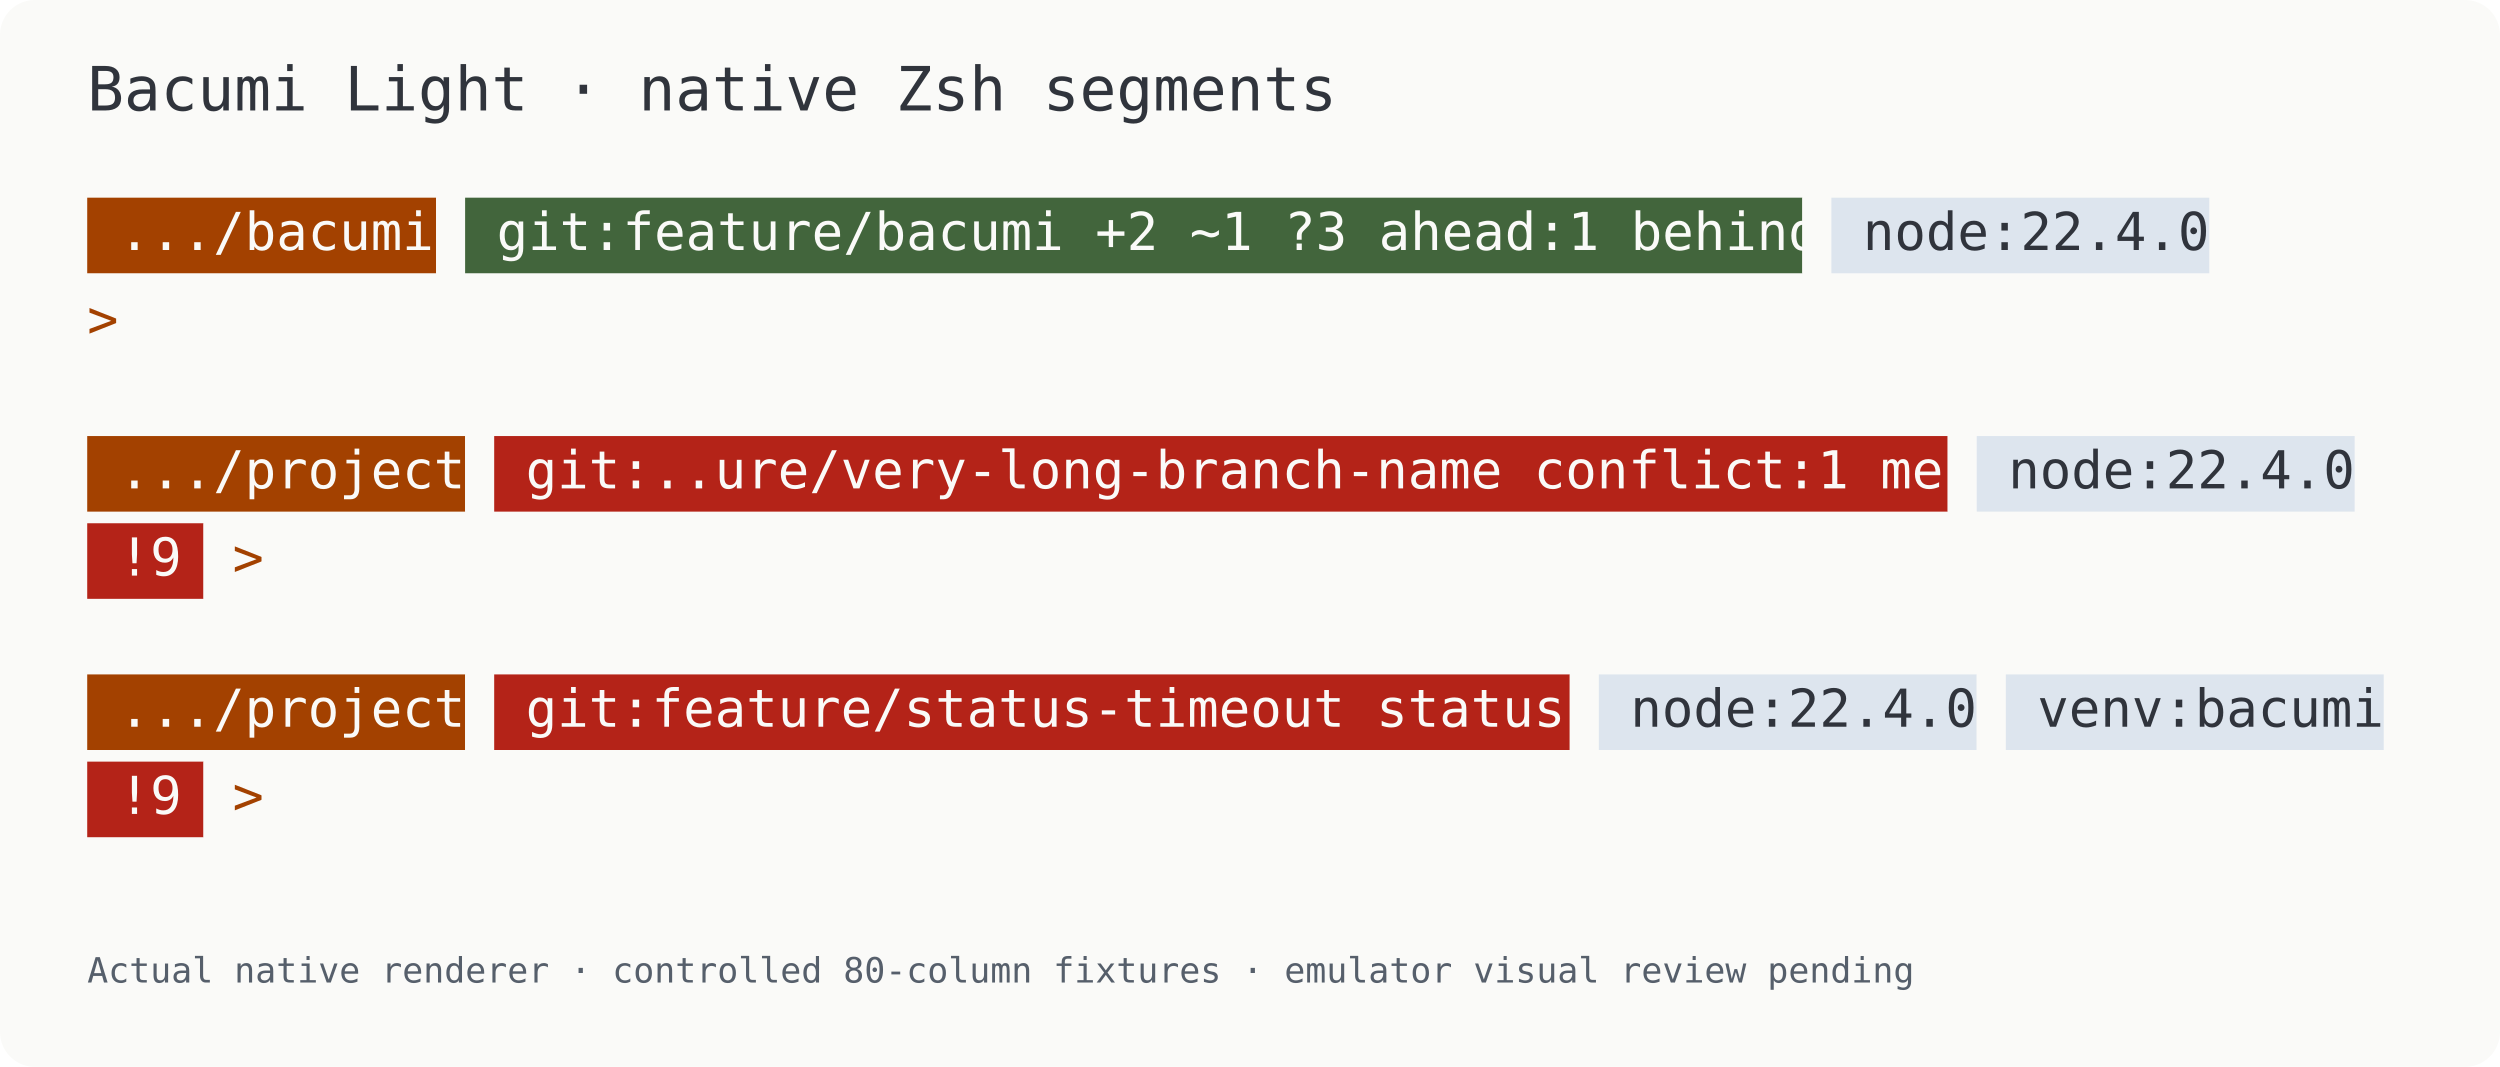
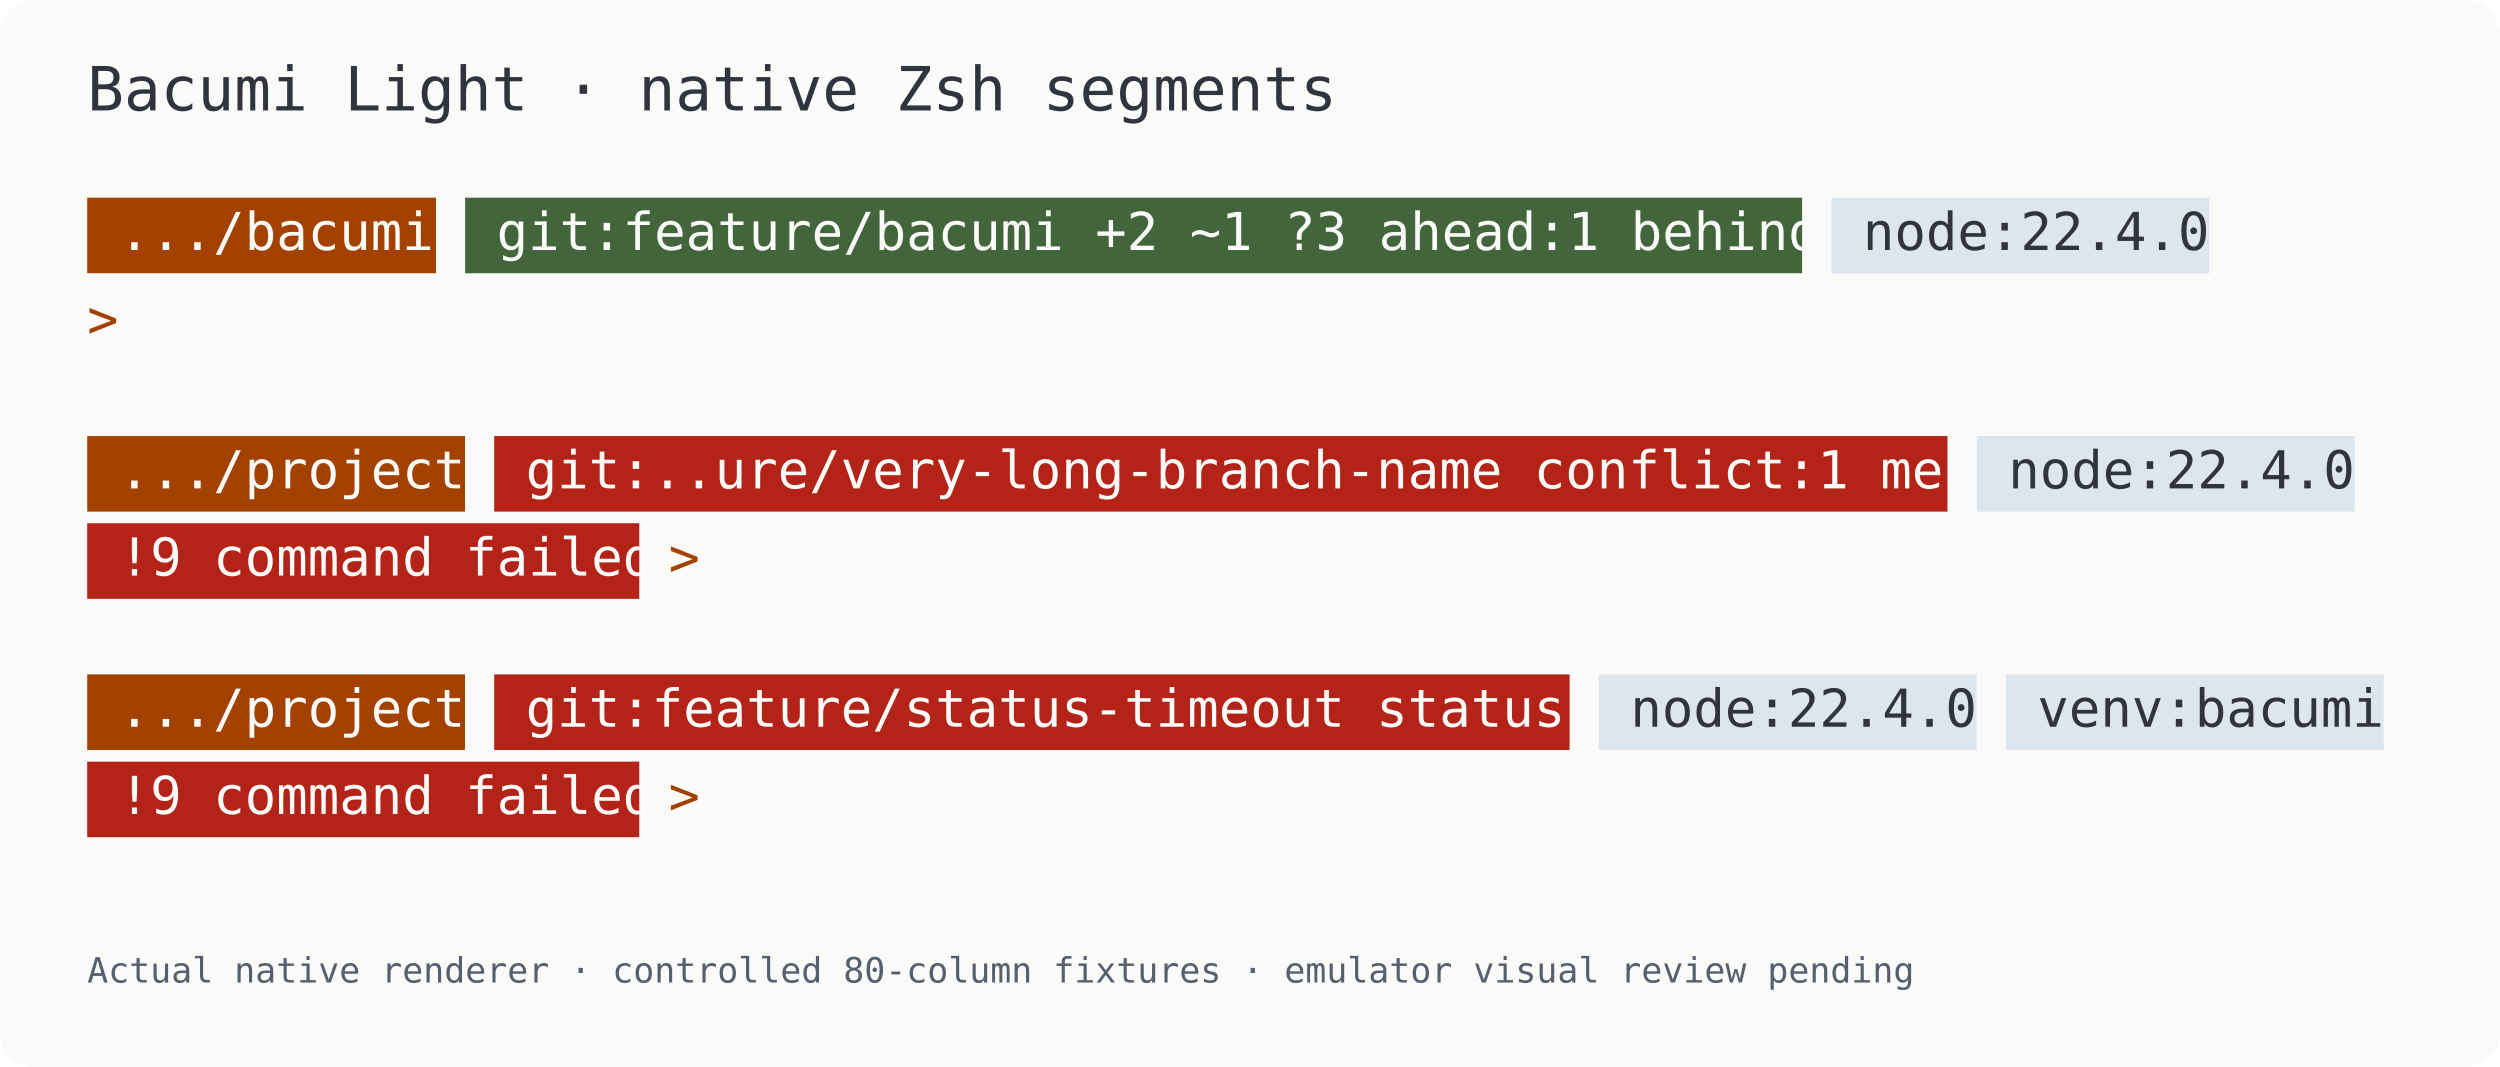
<svg xmlns="http://www.w3.org/2000/svg" width="860" height="367" viewBox="0 0 860 367" role="img" aria-label="Bacumi Light · native Zsh segments">
  <rect width="860" height="367" rx="12" fill="#FAFAF8" />
  <g font-family="monospace" font-size="18">
    <text x="30" y="38" fill="#30343C" font-size="21">Bacumi Light · native Zsh segments</text>
    <rect x="30" y="68" width="120" height="26" fill="#A34100" />
    <text x="30" y="86" fill="#FAFAF8" xml:space="preserve" textLength="120" lengthAdjust="spacingAndGlyphs"> .../bacumi </text>
    <rect x="150" y="68" width="10" height="26" fill="#FAFAF8" />
    <text x="150" y="86" fill="#30343C" xml:space="preserve" textLength="10" lengthAdjust="spacingAndGlyphs"> </text>
    <rect x="160" y="68" width="460" height="26" fill="#42653C" />
    <text x="160" y="86" fill="#FAFAF8" xml:space="preserve" textLength="460" lengthAdjust="spacingAndGlyphs"> git:feature/bacumi +2 ~1 ?3 ahead:1 behind:2 </text>
    <rect x="620" y="68" width="10" height="26" fill="#FAFAF8" />
    <text x="620" y="86" fill="#30343C" xml:space="preserve" textLength="10" lengthAdjust="spacingAndGlyphs"> </text>
    <rect x="630" y="68" width="130" height="26" fill="#DDE5EE" />
    <text x="630" y="86" fill="#30343C" xml:space="preserve" textLength="130" lengthAdjust="spacingAndGlyphs"> node:22.4.0 </text>
    <rect x="30" y="98" width="10" height="26" fill="#FAFAF8" />
    <text x="30" y="116" fill="#A34100" xml:space="preserve" textLength="10" lengthAdjust="spacingAndGlyphs">&gt;</text>
    <rect x="40" y="98" width="10" height="26" fill="#FAFAF8" />
    <text x="40" y="116" fill="#30343C" xml:space="preserve" textLength="10" lengthAdjust="spacingAndGlyphs"> </text>
    <rect x="30" y="150" width="130" height="26" fill="#A34100" />
    <text x="30" y="168" fill="#FAFAF8" xml:space="preserve" textLength="130" lengthAdjust="spacingAndGlyphs"> .../project </text>
    <rect x="160" y="150" width="10" height="26" fill="#FAFAF8" />
    <text x="160" y="168" fill="#30343C" xml:space="preserve" textLength="10" lengthAdjust="spacingAndGlyphs"> </text>
    <rect x="170" y="150" width="500" height="26" fill="#B42318" />
    <text x="170" y="168" fill="#FAFAF8" xml:space="preserve" textLength="500" lengthAdjust="spacingAndGlyphs"> git:..ure/very-long-branch-name conflict:1 merge </text>
    <rect x="670" y="150" width="10" height="26" fill="#FAFAF8" />
    <text x="670" y="168" fill="#30343C" xml:space="preserve" textLength="10" lengthAdjust="spacingAndGlyphs"> </text>
    <rect x="680" y="150" width="130" height="26" fill="#DDE5EE" />
    <text x="680" y="168" fill="#30343C" xml:space="preserve" textLength="130" lengthAdjust="spacingAndGlyphs"> node:22.4.0 </text>
-     <rect x="30" y="180" width="40" height="26" fill="#B42318" />
-     <text x="30" y="198" fill="#FAFAF8" xml:space="preserve" textLength="40" lengthAdjust="spacingAndGlyphs"> !9 </text>
-     <rect x="70" y="180" width="10" height="26" fill="#FAFAF8" />
-     <text x="70" y="198" fill="#30343C" xml:space="preserve" textLength="10" lengthAdjust="spacingAndGlyphs"> </text>
-     <rect x="80" y="180" width="10" height="26" fill="#FAFAF8" />
-     <text x="80" y="198" fill="#A34100" xml:space="preserve" textLength="10" lengthAdjust="spacingAndGlyphs">&gt;</text>
-     <rect x="90" y="180" width="10" height="26" fill="#FAFAF8" />
-     <text x="90" y="198" fill="#30343C" xml:space="preserve" textLength="10" lengthAdjust="spacingAndGlyphs"> </text>
+     <rect x="30" y="180" width="190" height="26" fill="#B42318" />
+     <text x="30" y="198" fill="#FAFAF8" xml:space="preserve" textLength="190" lengthAdjust="spacingAndGlyphs"> !9 command failed </text>
+     <rect x="220" y="180" width="10" height="26" fill="#FAFAF8" />
+     <text x="220" y="198" fill="#30343C" xml:space="preserve" textLength="10" lengthAdjust="spacingAndGlyphs"> </text>
+     <rect x="230" y="180" width="10" height="26" fill="#FAFAF8" />
+     <text x="230" y="198" fill="#A34100" xml:space="preserve" textLength="10" lengthAdjust="spacingAndGlyphs">&gt;</text>
+     <rect x="240" y="180" width="10" height="26" fill="#FAFAF8" />
+     <text x="240" y="198" fill="#30343C" xml:space="preserve" textLength="10" lengthAdjust="spacingAndGlyphs"> </text>
    <rect x="30" y="232" width="130" height="26" fill="#A34100" />
    <text x="30" y="250" fill="#FAFAF8" xml:space="preserve" textLength="130" lengthAdjust="spacingAndGlyphs"> .../project </text>
    <rect x="160" y="232" width="10" height="26" fill="#FAFAF8" />
    <text x="160" y="250" fill="#30343C" xml:space="preserve" textLength="10" lengthAdjust="spacingAndGlyphs"> </text>
    <rect x="170" y="232" width="370" height="26" fill="#B42318" />
    <text x="170" y="250" fill="#FAFAF8" xml:space="preserve" textLength="370" lengthAdjust="spacingAndGlyphs"> git:feature/status-timeout status:? </text>
    <rect x="540" y="232" width="10" height="26" fill="#FAFAF8" />
    <text x="540" y="250" fill="#30343C" xml:space="preserve" textLength="10" lengthAdjust="spacingAndGlyphs"> </text>
    <rect x="550" y="232" width="130" height="26" fill="#DDE5EE" />
    <text x="550" y="250" fill="#30343C" xml:space="preserve" textLength="130" lengthAdjust="spacingAndGlyphs"> node:22.4.0 </text>
    <rect x="680" y="232" width="10" height="26" fill="#FAFAF8" />
    <text x="680" y="250" fill="#30343C" xml:space="preserve" textLength="10" lengthAdjust="spacingAndGlyphs"> </text>
    <rect x="690" y="232" width="130" height="26" fill="#DDE5EE" />
    <text x="690" y="250" fill="#30343C" xml:space="preserve" textLength="130" lengthAdjust="spacingAndGlyphs"> venv:bacumi </text>
-     <rect x="30" y="262" width="40" height="26" fill="#B42318" />
-     <text x="30" y="280" fill="#FAFAF8" xml:space="preserve" textLength="40" lengthAdjust="spacingAndGlyphs"> !9 </text>
-     <rect x="70" y="262" width="10" height="26" fill="#FAFAF8" />
-     <text x="70" y="280" fill="#30343C" xml:space="preserve" textLength="10" lengthAdjust="spacingAndGlyphs"> </text>
-     <rect x="80" y="262" width="10" height="26" fill="#FAFAF8" />
-     <text x="80" y="280" fill="#A34100" xml:space="preserve" textLength="10" lengthAdjust="spacingAndGlyphs">&gt;</text>
-     <rect x="90" y="262" width="10" height="26" fill="#FAFAF8" />
-     <text x="90" y="280" fill="#30343C" xml:space="preserve" textLength="10" lengthAdjust="spacingAndGlyphs"> </text>
+     <rect x="30" y="262" width="190" height="26" fill="#B42318" />
+     <text x="30" y="280" fill="#FAFAF8" xml:space="preserve" textLength="190" lengthAdjust="spacingAndGlyphs"> !9 command failed </text>
+     <rect x="220" y="262" width="10" height="26" fill="#FAFAF8" />
+     <text x="220" y="280" fill="#30343C" xml:space="preserve" textLength="10" lengthAdjust="spacingAndGlyphs"> </text>
+     <rect x="230" y="262" width="10" height="26" fill="#FAFAF8" />
+     <text x="230" y="280" fill="#A34100" xml:space="preserve" textLength="10" lengthAdjust="spacingAndGlyphs">&gt;</text>
+     <rect x="240" y="262" width="10" height="26" fill="#FAFAF8" />
+     <text x="240" y="280" fill="#30343C" xml:space="preserve" textLength="10" lengthAdjust="spacingAndGlyphs"> </text>
    <text x="30" y="338" fill="#565F6B" font-size="12">Actual native renderer · controlled 80-column fixtures · emulator visual review pending</text>
  </g>
</svg>
